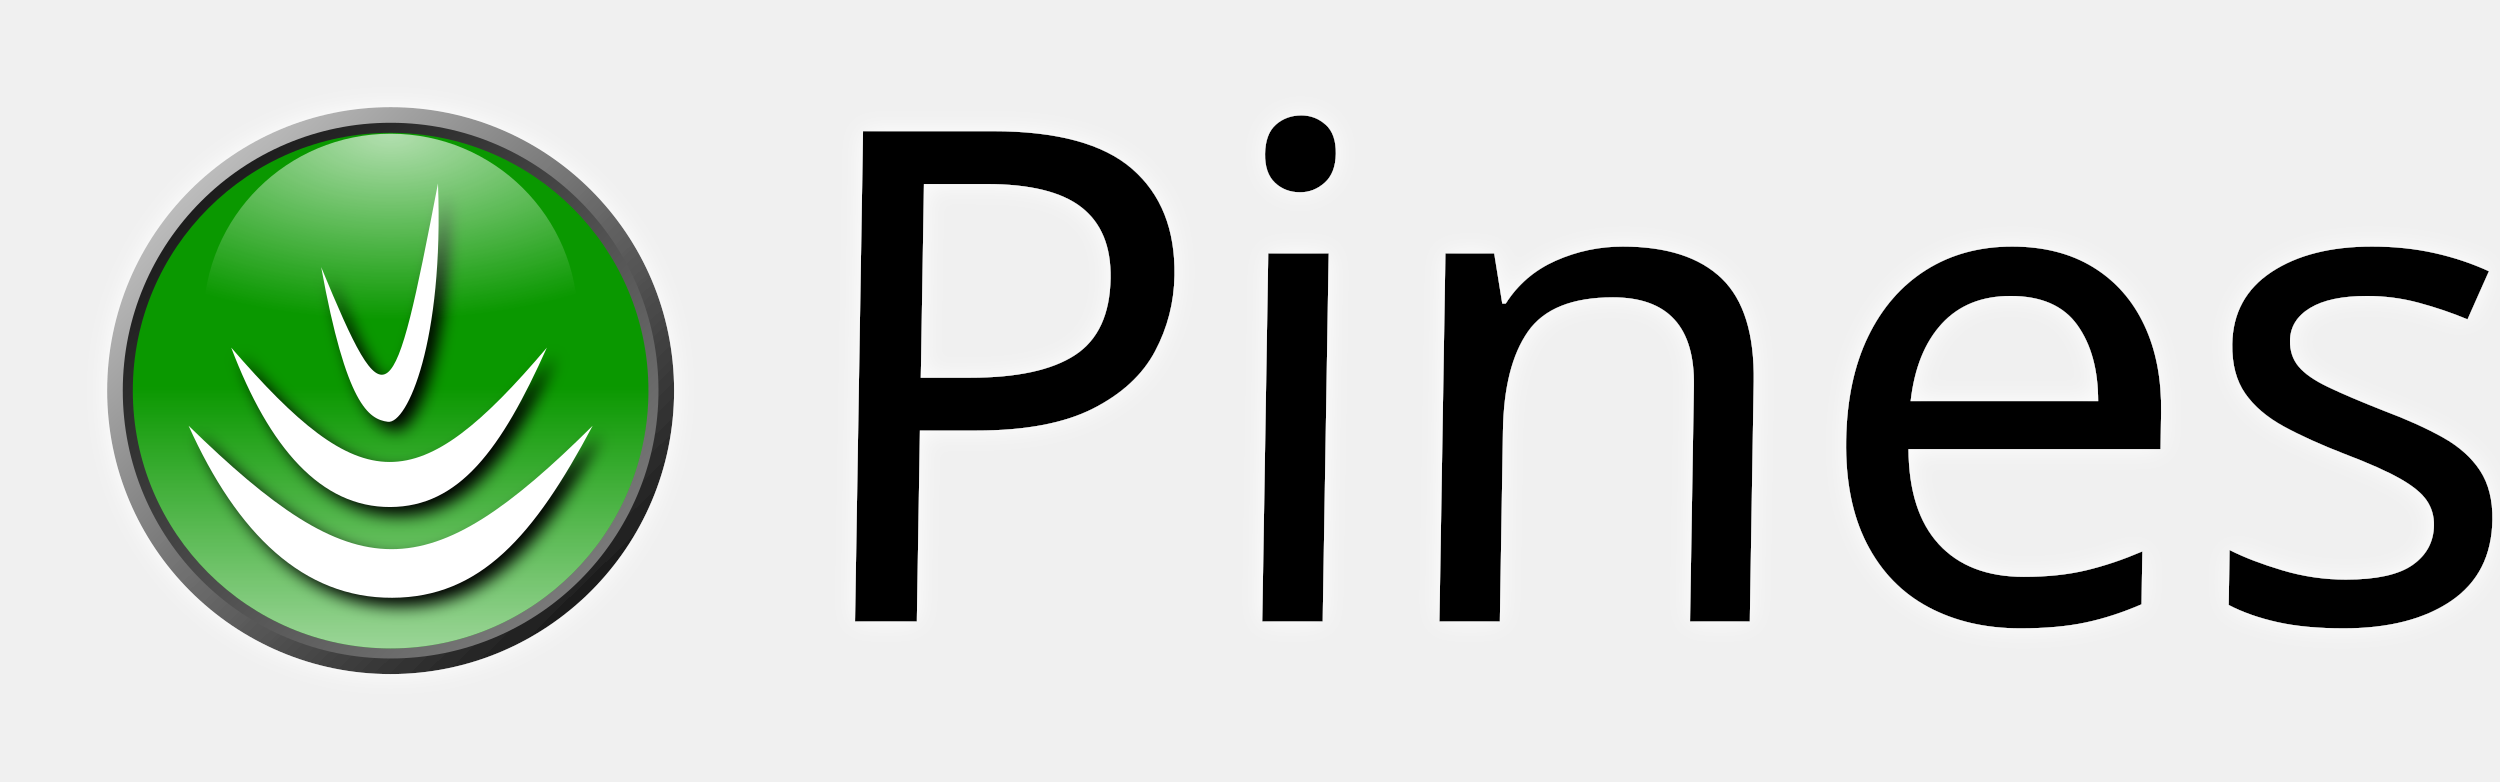
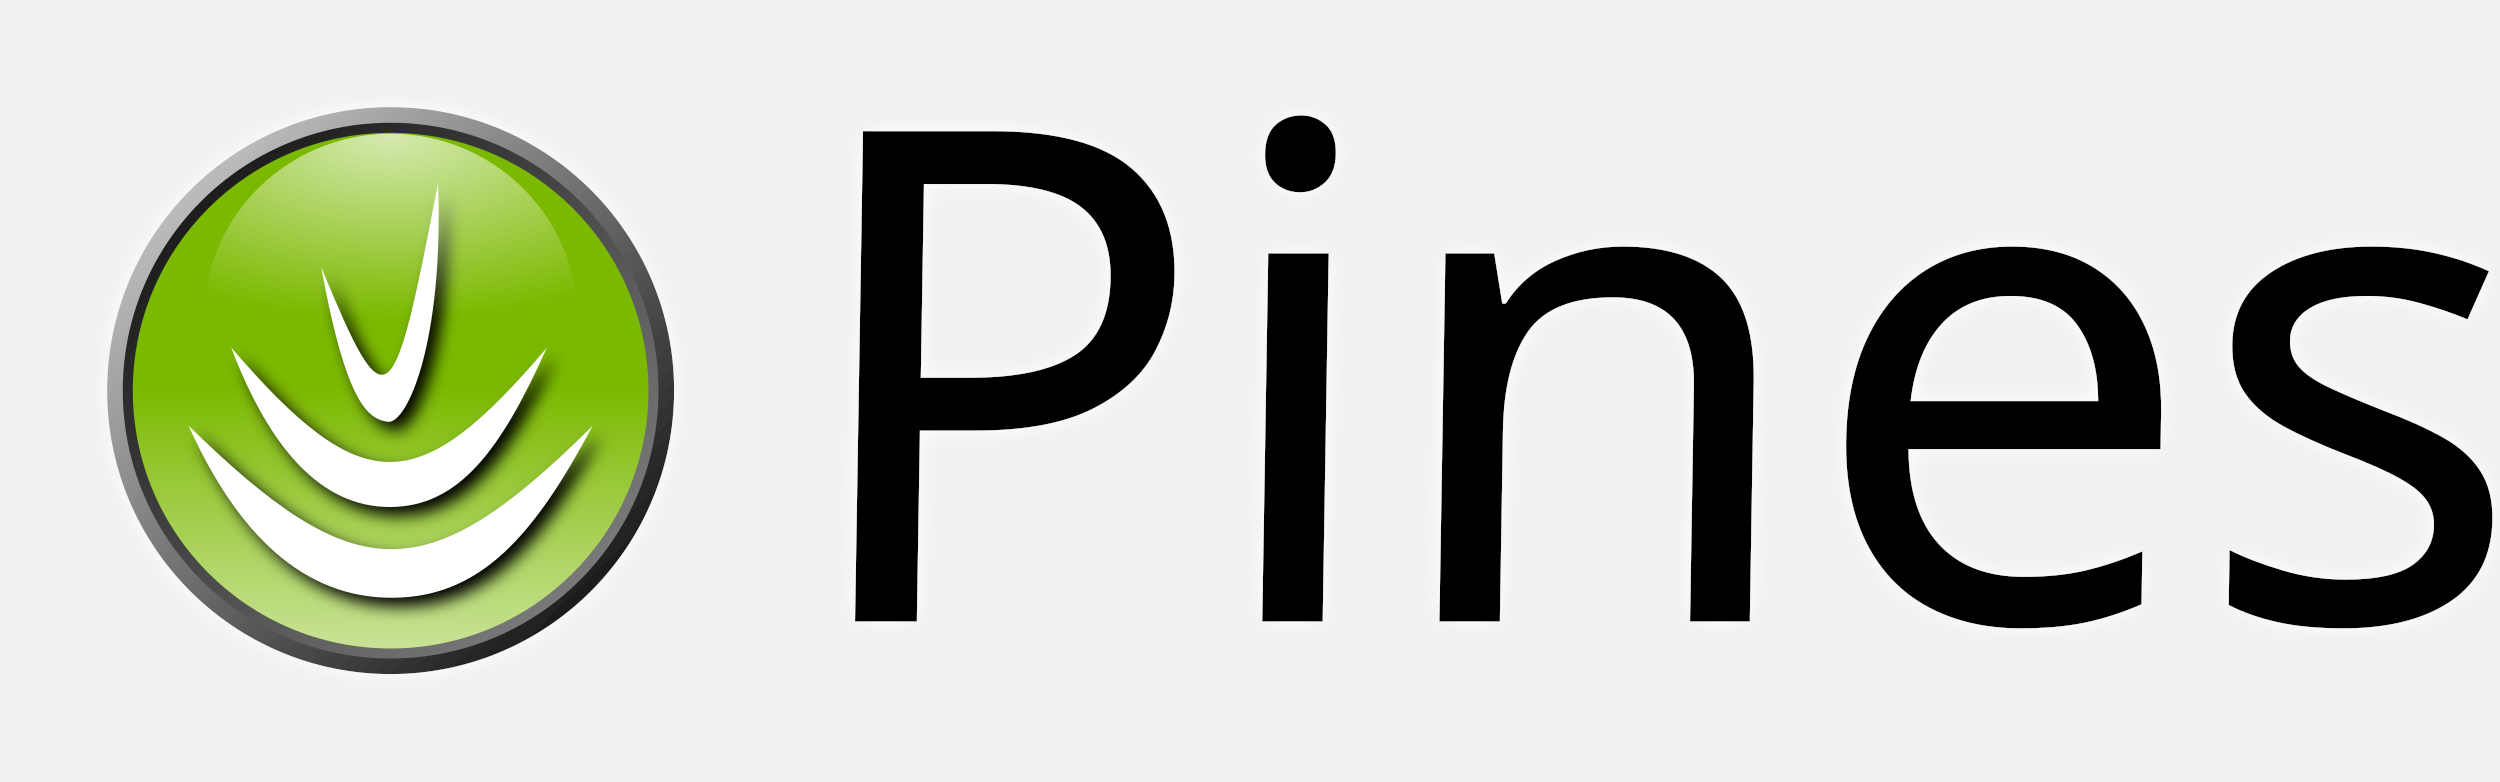
<svg xmlns="http://www.w3.org/2000/svg" xmlns:xlink="http://www.w3.org/1999/xlink" width="3200" height="1000" id="svg2" version="1.1" style="display:inline">
  <defs id="defs4">
    <linearGradient id="linearGradient4410">
      <stop style="stop-color:#ffffff;stop-opacity:1;" offset="0" id="stop4412" />
      <stop style="stop-color:#ffffff;stop-opacity:0;" offset="1" id="stop4414" />
    </linearGradient>
    <linearGradient id="linearGradient3714">
      <stop style="stop-color:#13b447;stop-opacity:1;" offset="0" id="stop3716" />
      <stop style="stop-color:#bdf8d0;stop-opacity:1;" offset="1" id="stop3718" />
    </linearGradient>
    <linearGradient id="linearGradient3640">
      <stop style="stop-color:#ffffff;stop-opacity:0.126;" offset="0" id="stop3642" />
      <stop style="stop-color:#ffffff;stop-opacity:0;" offset="1" id="stop3644" />
    </linearGradient>
    <linearGradient id="linearGradient3720">
      <stop style="stop-color:#000000;stop-opacity:1;" offset="0" id="stop3722" />
      <stop style="stop-color:#000000;stop-opacity:0;" offset="1" id="stop3724" />
    </linearGradient>
    <linearGradient id="linearGradient3669">
      <stop style="stop-color:#1b1b1b;stop-opacity:1;" offset="0" id="stop3671" />
      <stop style="stop-color:#bebebe;stop-opacity:1;" offset="1" id="stop3673" />
    </linearGradient>
    <linearGradient id="linearGradient3661">
      <stop style="stop-color:#ffffff;stop-opacity:1;" offset="0" id="stop3663" />
      <stop style="stop-color:#ffffff;stop-opacity:0;" offset="1" id="stop3665" />
    </linearGradient>
    <linearGradient xlink:href="#linearGradient3669" id="linearGradient3675" x1="637.143" y1="909.505" x2="120" y2="378.076" gradientUnits="userSpaceOnUse" />
    <linearGradient xlink:href="#linearGradient3669-7" id="linearGradient3675-0" x1="637.143" y1="909.505" x2="120" y2="378.076" gradientUnits="userSpaceOnUse" />
    <linearGradient id="linearGradient3669-7">
      <stop style="stop-color:#7a7a7a;stop-opacity:1;" offset="0" id="stop3671-3" />
      <stop style="stop-color:#1b1b1b;stop-opacity:1;" offset="1" id="stop3673-6" />
    </linearGradient>
    <linearGradient y2="378.076" x2="120" y1="909.505" x1="637.143" gradientUnits="userSpaceOnUse" id="linearGradient3694" xlink:href="#linearGradient3669-7" />
    <linearGradient xlink:href="#linearGradient3720-0" id="linearGradient3726-3" x1="372.696" y1="197.421" x2="372.696" y2="855.993" gradientUnits="userSpaceOnUse" />
    <linearGradient id="linearGradient3720-0">
      <stop style="stop-color:#ffffff;stop-opacity:0;" offset="0" id="stop3722-7" />
      <stop style="stop-color:#ffffff;stop-opacity:1;" offset="1" id="stop3724-7" />
    </linearGradient>
    <linearGradient gradientTransform="translate(0,-7.2536777e-6)" y2="855.993" x2="372.696" y1="485.338" x1="372.047" gradientUnits="userSpaceOnUse" id="linearGradient3758" xlink:href="#linearGradient3720-0" />
    <clipPath clipPathUnits="userSpaceOnUse" id="clipPath3802">
      <path style="fill:#00791d;fill-opacity:1;stroke:none" id="path3804" d="m 751.429,635.219 a 362.857,362.857 0 1 1 -725.714,0 362.857,362.857 0 1 1 725.714,0 z" transform="matrix(0.9094488,0,0,0.9094488,18.6614,-51.51835)" />
    </clipPath>
    <radialGradient xlink:href="#linearGradient3711" id="radialGradient2897" gradientUnits="userSpaceOnUse" gradientTransform="matrix(1.156823,1.268435,-1.006955,0.6815273,345.2185,-135.0862)" cx="177.92" cy="344.325" fx="177.92" fy="344.325" r="141.254" />
    <linearGradient id="linearGradient3711">
      <stop style="stop-color:#58ff7a;stop-opacity:1;" offset="0" id="stop3713" />
      <stop style="stop-color:#008538;stop-opacity:1;" offset="1" id="stop3715" />
    </linearGradient>
    <radialGradient r="141.254" fy="344.325" fx="177.92" cy="344.325" cx="177.92" gradientTransform="matrix(1.967212,2.157012,-1.712358,1.158958,-299.8327,-500.679)" gradientUnits="userSpaceOnUse" id="radialGradient2916" xlink:href="#linearGradient3711" />
    <linearGradient xlink:href="#linearGradient3640" id="linearGradient3646" x1="93.201" y1="641.181" x2="359.19" y2="641.181" gradientUnits="userSpaceOnUse" />
    <linearGradient xlink:href="#linearGradient3640-9" id="linearGradient3646-9" x1="93.201" y1="641.181" x2="359.19" y2="641.181" gradientUnits="userSpaceOnUse" />
    <linearGradient id="linearGradient3640-9">
      <stop style="stop-color:#ffffff;stop-opacity:0.126;" offset="0" id="stop3642-6" />
      <stop style="stop-color:#ffffff;stop-opacity:0;" offset="1" id="stop3644-7" />
    </linearGradient>
    <linearGradient xlink:href="#linearGradient3714" id="linearGradient3721" x1="465.779" y1="763.781" x2="116.266" y2="233.448" gradientUnits="userSpaceOnUse" />
    <linearGradient xlink:href="#linearGradient3714-4" id="linearGradient3721-6" x1="465.779" y1="763.781" x2="116.266" y2="233.448" gradientUnits="userSpaceOnUse" />
    <linearGradient id="linearGradient3714-4">
      <stop style="stop-color:#ffffff;stop-opacity:1;" offset="0" id="stop3716-2" />
      <stop style="stop-color:#bcbcbc;stop-opacity:1;" offset="1" id="stop3718-3" />
    </linearGradient>
    <linearGradient xlink:href="#linearGradient3714-4" id="linearGradient3739" x1="465.779" y1="763.781" x2="116.266" y2="233.448" gradientUnits="userSpaceOnUse" />
    <linearGradient id="linearGradient3741">
      <stop style="stop-color:#13b447;stop-opacity:1;" offset="0" id="stop3743" />
      <stop style="stop-color:#bdf8d0;stop-opacity:1;" offset="1" id="stop3745" />
    </linearGradient>
    <linearGradient xlink:href="#linearGradient3714-4" id="linearGradient3747" x1="465.779" y1="763.781" x2="116.266" y2="233.448" gradientUnits="userSpaceOnUse" />
    <linearGradient id="linearGradient3749">
      <stop style="stop-color:#13b447;stop-opacity:1;" offset="0" id="stop3751" />
      <stop style="stop-color:#bdf8d0;stop-opacity:1;" offset="1" id="stop3753" />
    </linearGradient>
    <linearGradient xlink:href="#linearGradient3714-4" id="linearGradient3755" x1="465.779" y1="763.781" x2="116.266" y2="233.448" gradientUnits="userSpaceOnUse" />
    <linearGradient id="linearGradient3757">
      <stop style="stop-color:#13b447;stop-opacity:1;" offset="0" id="stop3759" />
      <stop style="stop-color:#bdf8d0;stop-opacity:1;" offset="1" id="stop3761" />
    </linearGradient>
    <linearGradient xlink:href="#linearGradient3714" id="linearGradient3830" gradientUnits="userSpaceOnUse" x1="465.779" y1="763.781" x2="116.266" y2="233.448" />
    <linearGradient xlink:href="#linearGradient3714" id="linearGradient3832" gradientUnits="userSpaceOnUse" x1="465.779" y1="763.781" x2="116.266" y2="233.448" />
    <linearGradient xlink:href="#linearGradient3714" id="linearGradient3834" gradientUnits="userSpaceOnUse" x1="465.779" y1="763.781" x2="116.266" y2="233.448" />
    <linearGradient xlink:href="#linearGradient3714" id="linearGradient3837" gradientUnits="userSpaceOnUse" x1="465.779" y1="763.781" x2="116.266" y2="233.448" />
    <linearGradient xlink:href="#linearGradient3714" id="linearGradient3840" gradientUnits="userSpaceOnUse" x1="465.779" y1="763.781" x2="116.266" y2="233.448" gradientTransform="matrix(0.88,0,0,1,44.7414,0)" />
    <linearGradient xlink:href="#linearGradient3714" id="linearGradient3843" gradientUnits="userSpaceOnUse" x1="465.779" y1="763.781" x2="116.266" y2="233.448" gradientTransform="matrix(0.84375,0,0,1,58.5727,0)" />
    <linearGradient xlink:href="#linearGradient3714" id="linearGradient3850" gradientUnits="userSpaceOnUse" gradientTransform="matrix(0.84375,0,0,1,58.5727,0)" x1="465.779" y1="763.781" x2="116.266" y2="233.448" />
    <linearGradient xlink:href="#linearGradient3714" id="linearGradient3852" gradientUnits="userSpaceOnUse" gradientTransform="matrix(0.88,0,0,1,44.7414,0)" x1="465.779" y1="763.781" x2="116.266" y2="233.448" />
    <linearGradient xlink:href="#linearGradient3714" id="linearGradient3854" gradientUnits="userSpaceOnUse" x1="465.779" y1="763.781" x2="116.266" y2="233.448" />
    <linearGradient id="linearGradient3714-8">
      <stop style="stop-color:#13b447;stop-opacity:1;" offset="0" id="stop3716-20" />
      <stop style="stop-color:#bdf8d0;stop-opacity:1;" offset="1" id="stop3718-5" />
    </linearGradient>
    <linearGradient id="linearGradient3874">
      <stop style="stop-color:#13b447;stop-opacity:1;" offset="0" id="stop3876" />
      <stop style="stop-color:#bdf8d0;stop-opacity:1;" offset="1" id="stop3878" />
    </linearGradient>
    <linearGradient xlink:href="#linearGradient3714-8" id="linearGradient3854-1" gradientUnits="userSpaceOnUse" x1="465.779" y1="763.781" x2="116.266" y2="233.448" />
    <linearGradient id="linearGradient3881">
      <stop style="stop-color:#13b447;stop-opacity:1;" offset="0" id="stop3883" />
      <stop style="stop-color:#bdf8d0;stop-opacity:1;" offset="1" id="stop3885" />
    </linearGradient>
    <filter id="filter3934" color-interpolation-filters="sRGB">
      <feGaussianBlur id="feGaussianBlur3936" result="result1" in="SourceAlpha" stdDeviation="2.2" />
      <feSpecularLighting id="feSpecularLighting3938" result="result0" specularExponent="18.1" specularConstant="2" surfaceScale="5">
        <feDistantLight id="feDistantLight3940" azimuth="225" elevation="24" />
      </feSpecularLighting>
      <feComposite id="feComposite3942" in2="SourceAlpha" result="result6" operator="in" />
      <feMorphology id="feMorphology3944" radius="5.7" operator="dilate" />
      <feGaussianBlur id="feGaussianBlur3946" result="result11" stdDeviation="5.7" />
      <feDiffuseLighting id="feDiffuseLighting3948" surfaceScale="5" result="result3" diffuseConstant="2" in="result1">
        <feDistantLight id="feDistantLight3950" elevation="25" azimuth="225" />
      </feDiffuseLighting>
      <feBlend id="feBlend3952" in2="SourceGraphic" result="result7" mode="multiply" in="result3" />
      <feComposite id="feComposite3954" in2="SourceAlpha" in="result7" operator="in" result="result91" />
      <feBlend id="feBlend3956" in2="result91" result="result9" mode="lighten" in="result6" />
      <feComposite id="feComposite3958" in2="result9" in="result11" />
    </filter>
    <filter id="filter4090" x="-0.25" y="-0.25" width="1.5" height="1.5" color-interpolation-filters="sRGB">
      <feGaussianBlur id="feGaussianBlur4092" stdDeviation="1" result="result6" />
      <feComposite id="feComposite4094" in2="result6" operator="in" in="result6" result="result7" />
      <feGaussianBlur id="feGaussianBlur4096" stdDeviation="8" result="result3" in="result7" />
      <feComposite id="feComposite4098" in2="result7" operator="over" result="result91" />
      <feComposite id="feComposite4100" in2="result91" operator="in" in="result3" result="result5" />
      <feColorMatrix id="feColorMatrix4102" values="0 0 0 -1 0 0 0 0 -1 0 0 0 0 -1 0 0 0 0 1 0 " result="result4" />
      <feSpecularLighting id="feSpecularLighting4104" surfaceScale="3" specularConstant="2" specularExponent="45" in="result4" result="result11">
        <fePointLight id="fePointLight4106" x="-5000" y="-10000" z="20000" />
      </feSpecularLighting>
      <feComposite id="feComposite4108" in2="result4" operator="arithmetic" k1="1" result="result10" k2="0" k3="0" k4="0" />
      <feComposite id="feComposite4110" in2="result10" operator="arithmetic" k2="0.5" k3="1" in="result5" result="result8" k1="0" k4="0" />
      <feComposite id="feComposite4112" in2="result8" result="result9" />
      <feBlend id="feBlend4114" in2="result9" mode="normal" />
    </filter>
    <filter id="filter4678" color-interpolation-filters="sRGB" x="0" y="0" width="1" height="1">
      <feGaussianBlur id="feGaussianBlur4680" stdDeviation="7.5" in="SourceAlpha" result="result1" />
      <feComposite id="feComposite4682" in2="result1" operator="arithmetic" k2="3.2" k1="-1" k4="-2" k3="0" />
      <feColorMatrix id="feColorMatrix4684" values="0 0 0 0 0 0 1 0 0 0 0 0 1 0 0 0 0 0 3 0 " result="result91" />
      <feComposite id="feComposite4686" in2="result91" result="fbSourceGraphic" in="SourceGraphic" operator="out" />
      <feGaussianBlur id="feGaussianBlur4688" in="fbSourceGraphic" stdDeviation="2" result="result92" />
      <feComposite id="feComposite4690" in2="result92" operator="out" in="fbSourceGraphic" result="result93" />
      <feBlend id="feBlend4692" in2="result93" mode="multiply" result="result94" />
      <feBlend id="feBlend4694" in2="result94" mode="darken" result="fbSourceGraphic" />
      <feColorMatrix result="fbSourceGraphicAlpha" in="fbSourceGraphic" values="0 0 0 -1 0 0 0 0 -1 0 0 0 0 -1 0 0 0 0 1 0" id="feColorMatrix4810" />
      <feColorMatrix id="feColorMatrix4812" type="hueRotate" values="0" in="fbSourceGraphic" />
      <feColorMatrix id="feColorMatrix4814" type="saturate" values="1" />
      <feColorMatrix id="feColorMatrix4816" type="matrix" values="2 -1 0 0 0 0 2 -1 0 0 -1 0 2 0 0 0 0 0 1 0 " />
    </filter>
    <filter id="filter4295" x="0" y="0" width="1" height="1" color-interpolation-filters="sRGB">
      <feColorMatrix id="feColorMatrix4297" values="0.37" type="saturate" in="SourceGraphic" result="result1" />
      <feGaussianBlur id="feGaussianBlur4299" stdDeviation="7" in="SourceAlpha" />
      <feSpecularLighting id="feSpecularLighting4301" specularExponent="8" specularConstant="3.88" surfaceScale="10" result="result2">
        <feDistantLight id="feDistantLight4303" azimuth="225" elevation="17" />
      </feSpecularLighting>
      <feComposite id="feComposite4305" in2="result1" operator="atop" />
    </filter>
    <filter id="filter4403" color-interpolation-filters="sRGB">
      <feGaussianBlur id="feGaussianBlur4405" in="SourceGraphic" stdDeviation="5 0.01" />
    </filter>
    <linearGradient xlink:href="#linearGradient4410" id="linearGradient4416" x1="375.714" y1="747.143" x2="375.714" y2="370" gradientUnits="userSpaceOnUse" />
    <clipPath clipPathUnits="userSpaceOnUse" id="clipPath4440">
      <path style="fill:#000000;fill-opacity:1;stroke:none;display:inline" id="path4442" d="m 751.429,635.219 a 362.857,362.857 0 1 1 -725.714,0 362.857,362.857 0 1 1 725.714,0 z" transform="matrix(0.9094488,0,0,0.9094488,21.61416,-202.6994)" />
    </clipPath>
    <filter id="filter4458" x="0" y="0" width="1" height="1" color-interpolation-filters="sRGB">
      <feColorMatrix id="feColorMatrix4460" values="0.37" type="saturate" in="SourceGraphic" result="result1" />
      <feGaussianBlur id="feGaussianBlur4462" stdDeviation="7" in="SourceAlpha" />
      <feSpecularLighting id="feSpecularLighting4464" specularExponent="8" specularConstant="3.88" surfaceScale="10" result="result2">
        <feDistantLight id="feDistantLight4466" azimuth="225" elevation="17" />
      </feSpecularLighting>
      <feComposite id="feComposite4468" in2="result1" operator="atop" />
    </filter>
    <filter id="filter3774" color-interpolation-filters="sRGB">
      <feGaussianBlur id="feGaussianBlur3776" result="result0" in="SourceAlpha" stdDeviation="6" />
      <feSpecularLighting id="feSpecularLighting3778" specularExponent="25" specularConstant="1" surfaceScale="10" lighting-color="#ffffff" result="result1" in="result0">
        <feDistantLight id="feDistantLight3780" azimuth="235" elevation="45" />
      </feSpecularLighting>
      <feComposite id="feComposite3782" in2="result1" k3="1" k2="1" operator="arithmetic" result="result4" in="SourceGraphic" k1="0" k4="0" />
      <feComposite id="feComposite3784" in2="SourceAlpha" operator="in" result="result2" in="result4" />
    </filter>
    <filter id="filter3774-9" color-interpolation-filters="sRGB">
      <feGaussianBlur id="feGaussianBlur3776-1" result="result0" in="SourceAlpha" stdDeviation="6" />
      <feSpecularLighting id="feSpecularLighting3778-2" specularExponent="25" specularConstant="1" surfaceScale="10" lighting-color="#ffffff" result="result1" in="result0">
        <feDistantLight id="feDistantLight3780-8" azimuth="235" elevation="45" />
      </feSpecularLighting>
      <feComposite id="feComposite3782-9" in2="result1" k3="1" k2="1" operator="arithmetic" result="result4" in="SourceGraphic" k1="0" k4="0" />
      <feComposite id="feComposite3784-6" in2="SourceAlpha" operator="in" result="result2" in="result4" />
    </filter>
    <filter id="filter4253" width="1.5" height="1.5" x="-0.25" y="-0.25" color-interpolation-filters="sRGB">
      <feGaussianBlur id="feGaussianBlur4255" in="SourceAlpha" stdDeviation="5" result="blur" />
      <feColorMatrix id="feColorMatrix4257" result="bluralpha" type="matrix" values="1 0 0 0 0 0 1 0 0 0 0 0 1 0 0 0 0 0 0.6 0 " />
      <feOffset id="feOffset4259" in="bluralpha" dx="5" dy="5" result="offsetBlur" />
      <feMerge id="feMerge4261">
        <feMergeNode id="feMergeNode4263" in="offsetBlur" />
        <feMergeNode id="feMergeNode4265" in="SourceGraphic" />
      </feMerge>
    </filter>
    <radialGradient xlink:href="#linearGradient3661" id="radialGradient4267" cx="388.571" cy="272.362" fx="388.571" fy="272.362" r="362.857" gradientUnits="userSpaceOnUse" gradientTransform="matrix(0,0.9999999,-1.978603,0,927.4681,-116.2093)" />
    <filter id="filter4410" width="1.5" height="1.5" x="-0.25" y="-0.25" color-interpolation-filters="sRGB">
      <feGaussianBlur id="feGaussianBlur4412" in="SourceAlpha" stdDeviation="12" result="blur" />
      <feColorMatrix id="feColorMatrix4414" result="bluralpha" type="matrix" values="1 0 0 0 0 0 1 0 0 0 0 0 1 0 0 0 0 0 1 0 " />
      <feOffset id="feOffset4416" in="bluralpha" dx="12" dy="12" result="offsetBlur" />
      <feMerge id="feMerge4418">
        <feMergeNode id="feMergeNode4420" in="offsetBlur" />
        <feMergeNode id="feMergeNode4422" in="SourceGraphic" />
      </feMerge>
    </filter>
    <filter id="filter4494" width="1.5" height="1.5" x="-0.25" y="-0.25" color-interpolation-filters="sRGB">
      <feGaussianBlur id="feGaussianBlur4496" in="SourceAlpha" stdDeviation="10" result="blur" />
      <feColorMatrix id="feColorMatrix4498" result="bluralpha" type="matrix" values="1 0 0 0 0 0 1 0 0 0 0 0 1 0 0 0 0 0 1 0 " />
      <feOffset id="feOffset4500" in="bluralpha" dx="11" dy="11" result="offsetBlur" />
      <feMerge id="feMerge4502">
        <feMergeNode id="feMergeNode4504" in="offsetBlur" />
        <feMergeNode id="feMergeNode4506" in="SourceGraphic" />
      </feMerge>
    </filter>
    <filter id="filter3077" width="1.5" height="1.5" x="-.25" y="-.25">
      <feGaussianBlur id="feGaussianBlur3079" in="SourceAlpha" stdDeviation="15" result="blur" />
      <feColorMatrix id="feColorMatrix3081" result="bluralpha" type="matrix" values="-1 0 0 0 1 0 -1 0 0 1 0 0 -1 0 1 0 0 0 1 0 " />
      <feOffset id="feOffset3083" in="bluralpha" dx="0" dy="0" result="offsetBlur" />
      <feMerge id="feMerge3085">
        <feMergeNode id="feMergeNode3087" in="offsetBlur" />
        <feMergeNode id="feMergeNode3089" in="SourceGraphic" />
      </feMerge>
    </filter>
    <filter id="filter3091" width="1.5" height="1.5" x="-.25" y="-.25">
      <feGaussianBlur id="feGaussianBlur3093" in="SourceAlpha" stdDeviation="15" result="blur" />
      <feColorMatrix id="feColorMatrix3095" result="bluralpha" type="matrix" values="-1 0 0 0 1 0 -1 0 0 1 0 0 -1 0 1 0 0 0 1 0 " />
      <feOffset id="feOffset3097" in="bluralpha" dx="0" dy="0" result="offsetBlur" />
      <feMerge id="feMerge3099">
        <feMergeNode id="feMergeNode3101" in="offsetBlur" />
        <feMergeNode id="feMergeNode3103" in="SourceGraphic" />
      </feMerge>
    </filter>
  </defs>
  <g id="layer1" transform="translate(-9.190094,110.9618)" style="display:inline">
-     <path style="fill:url(#linearGradient3675);fill-opacity:1;stroke:none;filter:url(#filter3091)" id="path2816" d="m 751.429,635.219 a 362.857,362.857 0 1 1 -725.714,0 362.857,362.857 0 1 1 725.714,0 z" transform="translate(120.6188,-246.1812)" />
-     <path style="fill:url(#linearGradient3694);fill-opacity:1;stroke:none" id="path2816-5" d="m 751.429,635.219 a 362.857,362.857 0 1 1 -725.714,0 362.857,362.857 0 1 1 725.714,0 z" transform="matrix(0.9448819,0,0,0.9448819,142.0361,-211.1691)" />
-     <path style="fill:#0a9800;fill-opacity:1;stroke:none" id="path2816-9" d="m 751.429,635.219 a 362.857,362.857 0 1 1 -725.714,0 362.857,362.857 0 1 1 725.714,0 z" transform="matrix(0.9094488,0,0,0.9094488,155.8044,-188.6614)" />
+     <path style="fill:url(#linearGradient3675);fill-opacity:1;stroke:none;filter:url(#filter3091)" id="path2816" d="m 751.429,635.219 c 0,200.4 -162.457,362.857 -362.857,362.857 -200.4,0 -362.857,-162.457 -362.857,-362.857 0,-200.4 162.457,-362.857 362.857,-362.857 200.4,0 362.857,162.457 362.857,362.857 z" transform="translate(120.6188,-246.1812)" />
+     <path style="fill:url(#linearGradient3694);fill-opacity:1;stroke:none" id="path2816-5" d="m 751.429,635.219 c 0,200.4 -162.457,362.857 -362.857,362.857 -200.4,0 -362.857,-162.457 -362.857,-362.857 0,-200.4 162.457,-362.857 362.857,-362.857 200.4,0 362.857,162.457 362.857,362.857 z" transform="matrix(0.9448819,0,0,0.9448819,142.0361,-211.1691)" />
+     <path style="fill:#7bb900;fill-opacity:1;stroke:none" id="path2816-9" d="m 751.429,635.219 c 0,200.4 -162.457,362.857 -362.857,362.857 -200.4,0 -362.857,-162.457 -362.857,-362.857 0,-200.4 162.457,-362.857 362.857,-362.857 200.4,0 362.857,162.457 362.857,362.857 z" transform="matrix(0.9094488,0,0,0.9094488,155.8044,-188.6614)" />
  </g>
  <g id="layer2" style="opacity:0.667;display:inline" transform="translate(0,250)">
    <rect style="color:#000000;fill:url(#linearGradient4416);fill-opacity:1;stroke:none;stroke-width:1px;marker:none;visibility:visible;display:inline;overflow:visible;enable-background:accumulate" id="rect4408" width="757.143" height="377.143" x="-2.857" y="370" clip-path="url(#clipPath4440)" transform="translate(125.0002,-125.0002)" />
  </g>
  <g id="layer5" transform="translate(-9.190094,110.9618)" style="display:inline">
    <g id="g3763" style="fill:#ffffff;fill-opacity:1;filter:url(#filter4494)">
      <path id="path3642-5" d="m 250.591,433.989 c 214.79,209.57 304.043,211.705 517.198,0 C 692.709,575.491 623.917,653.768 511.211,654.203 397.479,654.641 312.867,572.549 250.591,433.989 z" style="color:#000000;fill:#ffffff;fill-opacity:1;stroke:none;stroke-width:1px;marker:none;visibility:visible;display:inline;overflow:visible;enable-background:accumulate" />
      <path id="path3642-0-07" d="m 305.139,333.983 c 167.805,194.188 237.534,196.167 404.061,0 C 650.544,465.099 596.8,537.632 508.748,538.034 419.895,538.441 353.793,462.374 305.139,333.983 z" style="color:#000000;fill:#ffffff;fill-opacity:1;stroke:none;stroke-width:1px;marker:none;visibility:visible;display:inline;overflow:visible;enable-background:accumulate" />
      <path id="path3642-0-0-2" d="m 420.297,230.948 c 84.487,204.619 92.122,191.18 149.503,-107.076 7.754,202.67 -39.538,308.335 -64.113,305.066 -24.575,-3.269 -53.278,-21.295 -85.389,-197.989 z" style="color:#000000;fill:#ffffff;fill-opacity:1;stroke:none;stroke-width:1px;marker:none;visibility:visible;display:inline;overflow:visible;enable-background:accumulate" />
    </g>
  </g>
  <g id="layer4" transform="translate(0,250)" style="display:inline">
    <text xml:space="preserve" style="font-size:878.976px;font-style:normal;font-variant:normal;font-weight:bold;font-stretch:normal;fill:#000000;fill-opacity:1;stroke:none;display:inline;font-family:Mangal;-inkscape-font-specification:OpenSymbol Bold;filter:url(#filter3077)" x="1018.085" y="545.496" id="text3631" transform="matrix(1,0,-0.01632598,1,0,0)">
      <tspan id="tspan3633" x="1018.085" y="545.496" style="font-style:normal;font-variant:normal;font-weight:normal;font-stretch:normal;fill:#000000;fill-opacity:1;font-family:Adobe Garamond Pro;-inkscape-font-specification:Adobe Garamond Pro">Pines</tspan>
    </text>
  </g>
  <g id="layer3" style="opacity:0.771;display:inline" transform="translate(-9.190094,110.9618)">
    <path style="opacity:0.892;fill:url(#radialGradient4267);fill-opacity:1;stroke:none" id="path2816-9-2" d="m 751.429,635.219 a 362.857,362.857 0 1 1 -725.714,0 362.857,362.857 0 1 1 725.714,0 z" transform="matrix(0.6597866,0,0,0.6552701,252.816,-118.2898)" />
  </g>
</svg>
